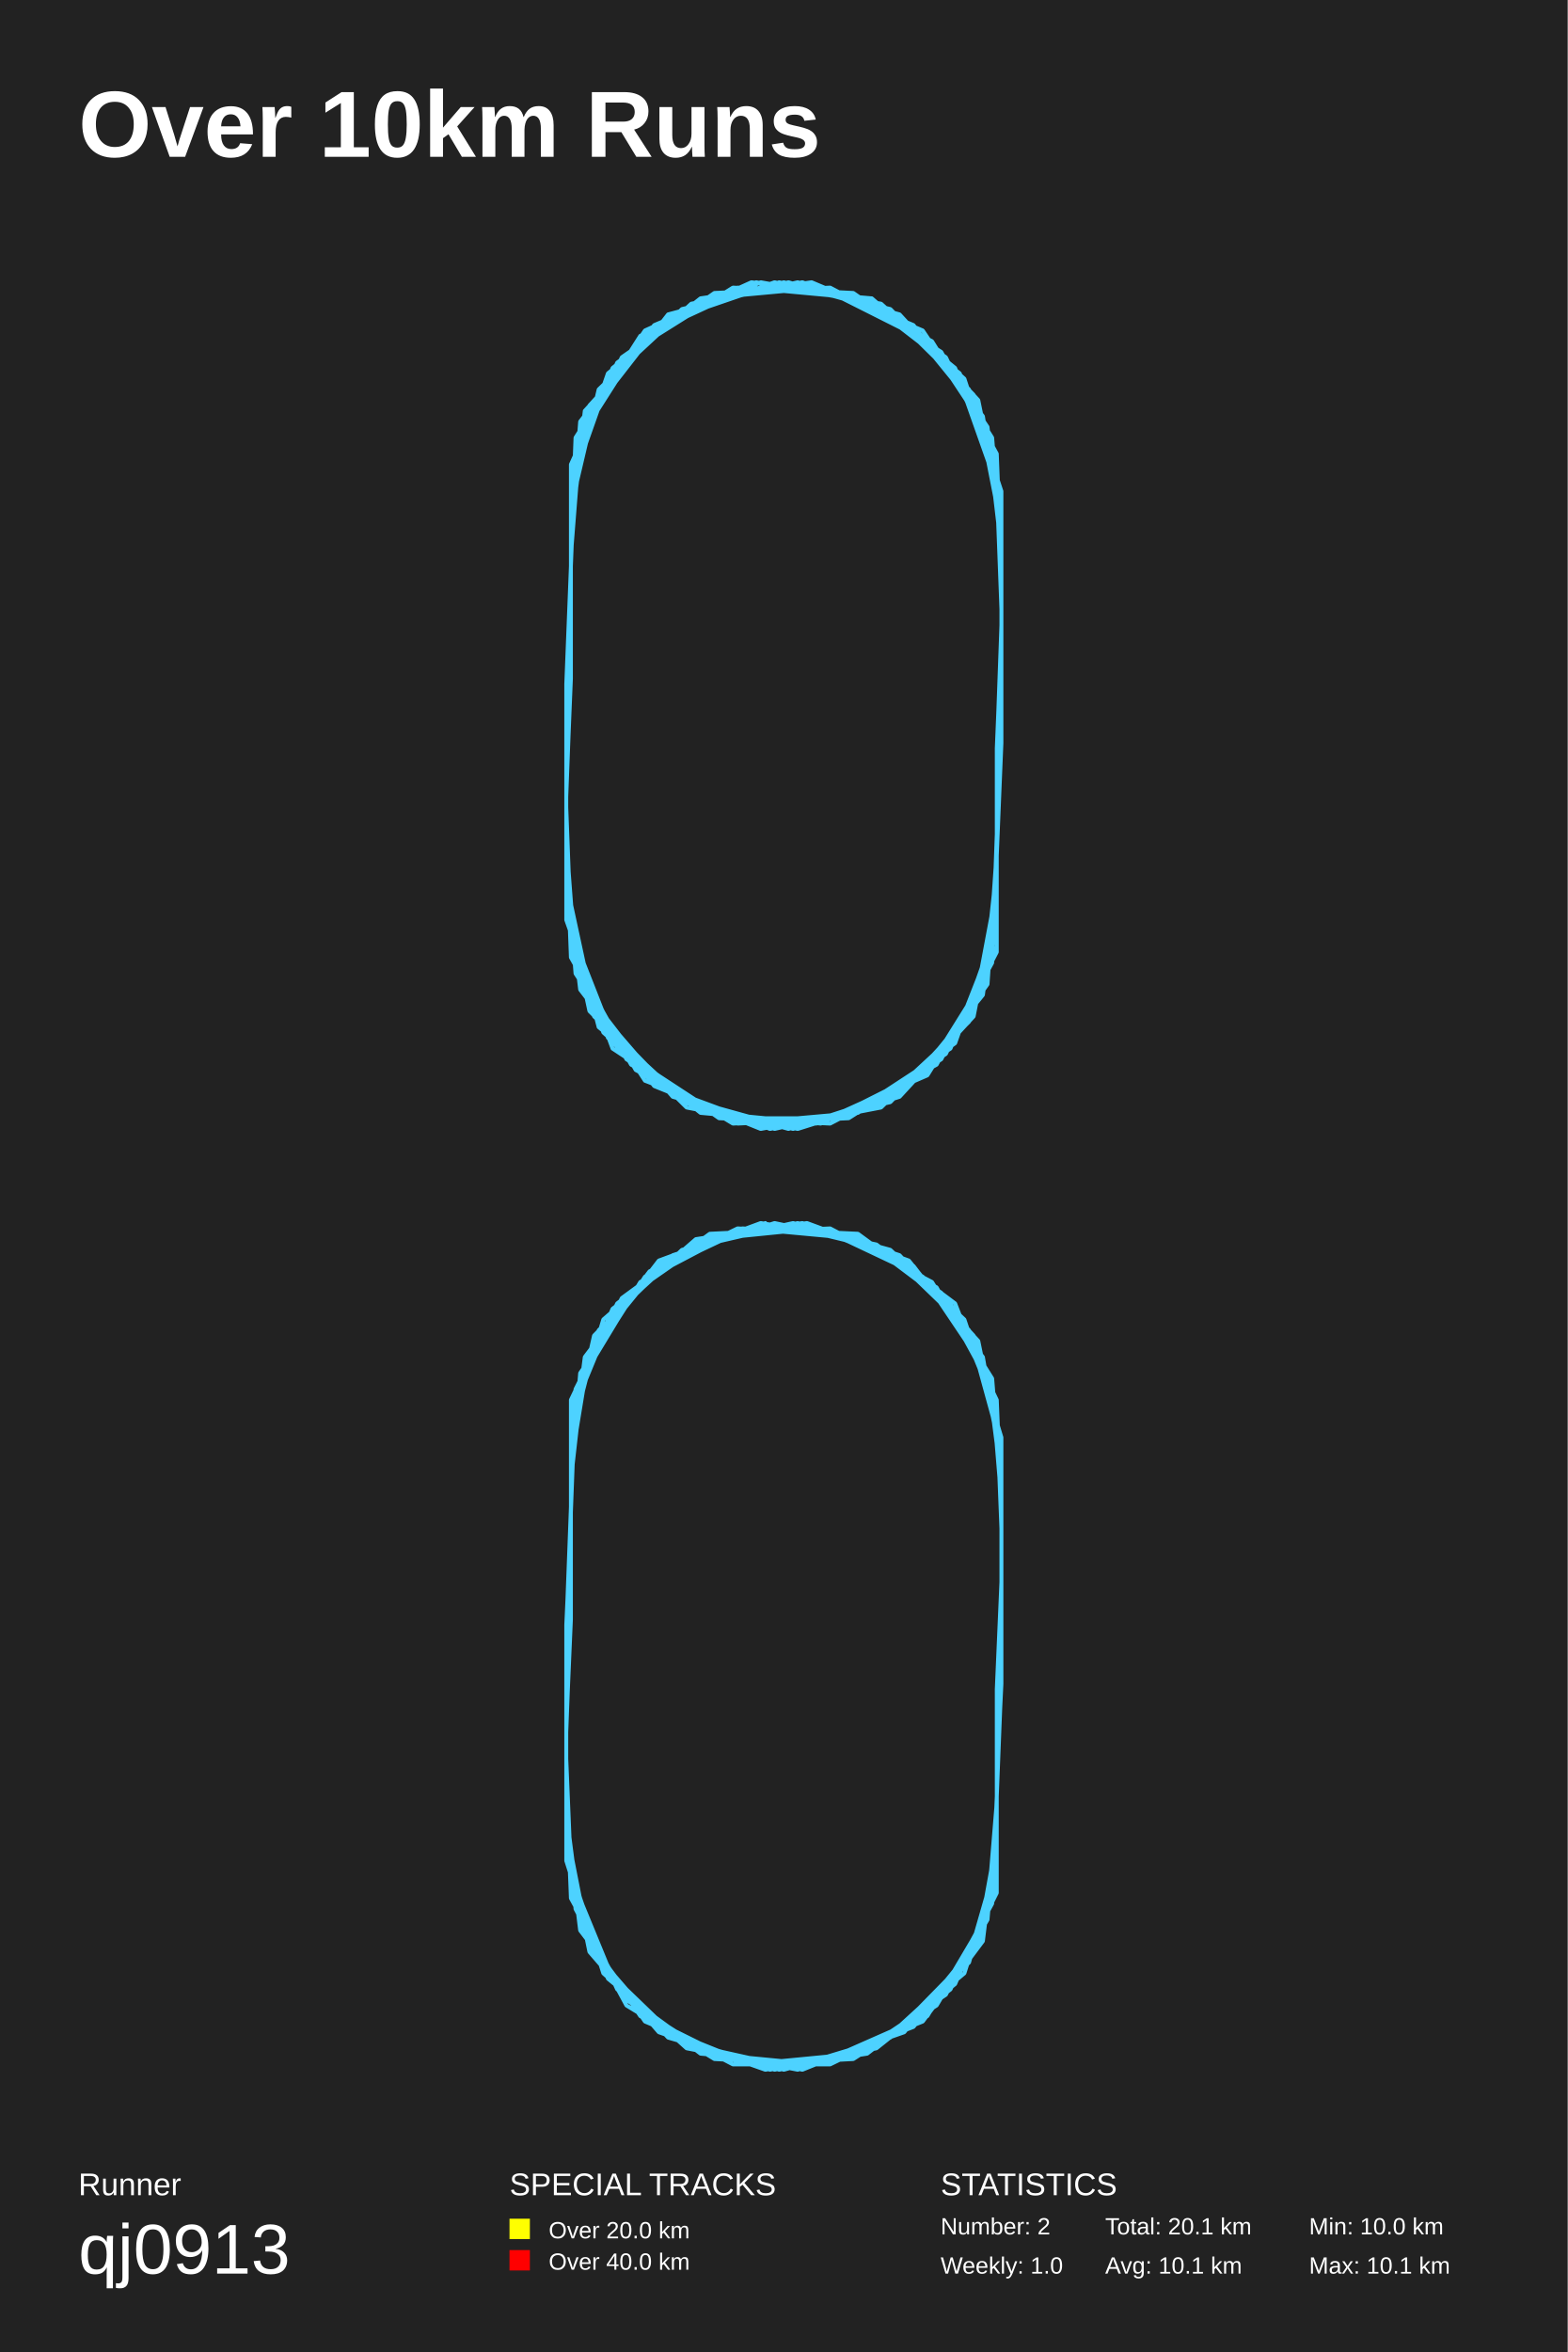
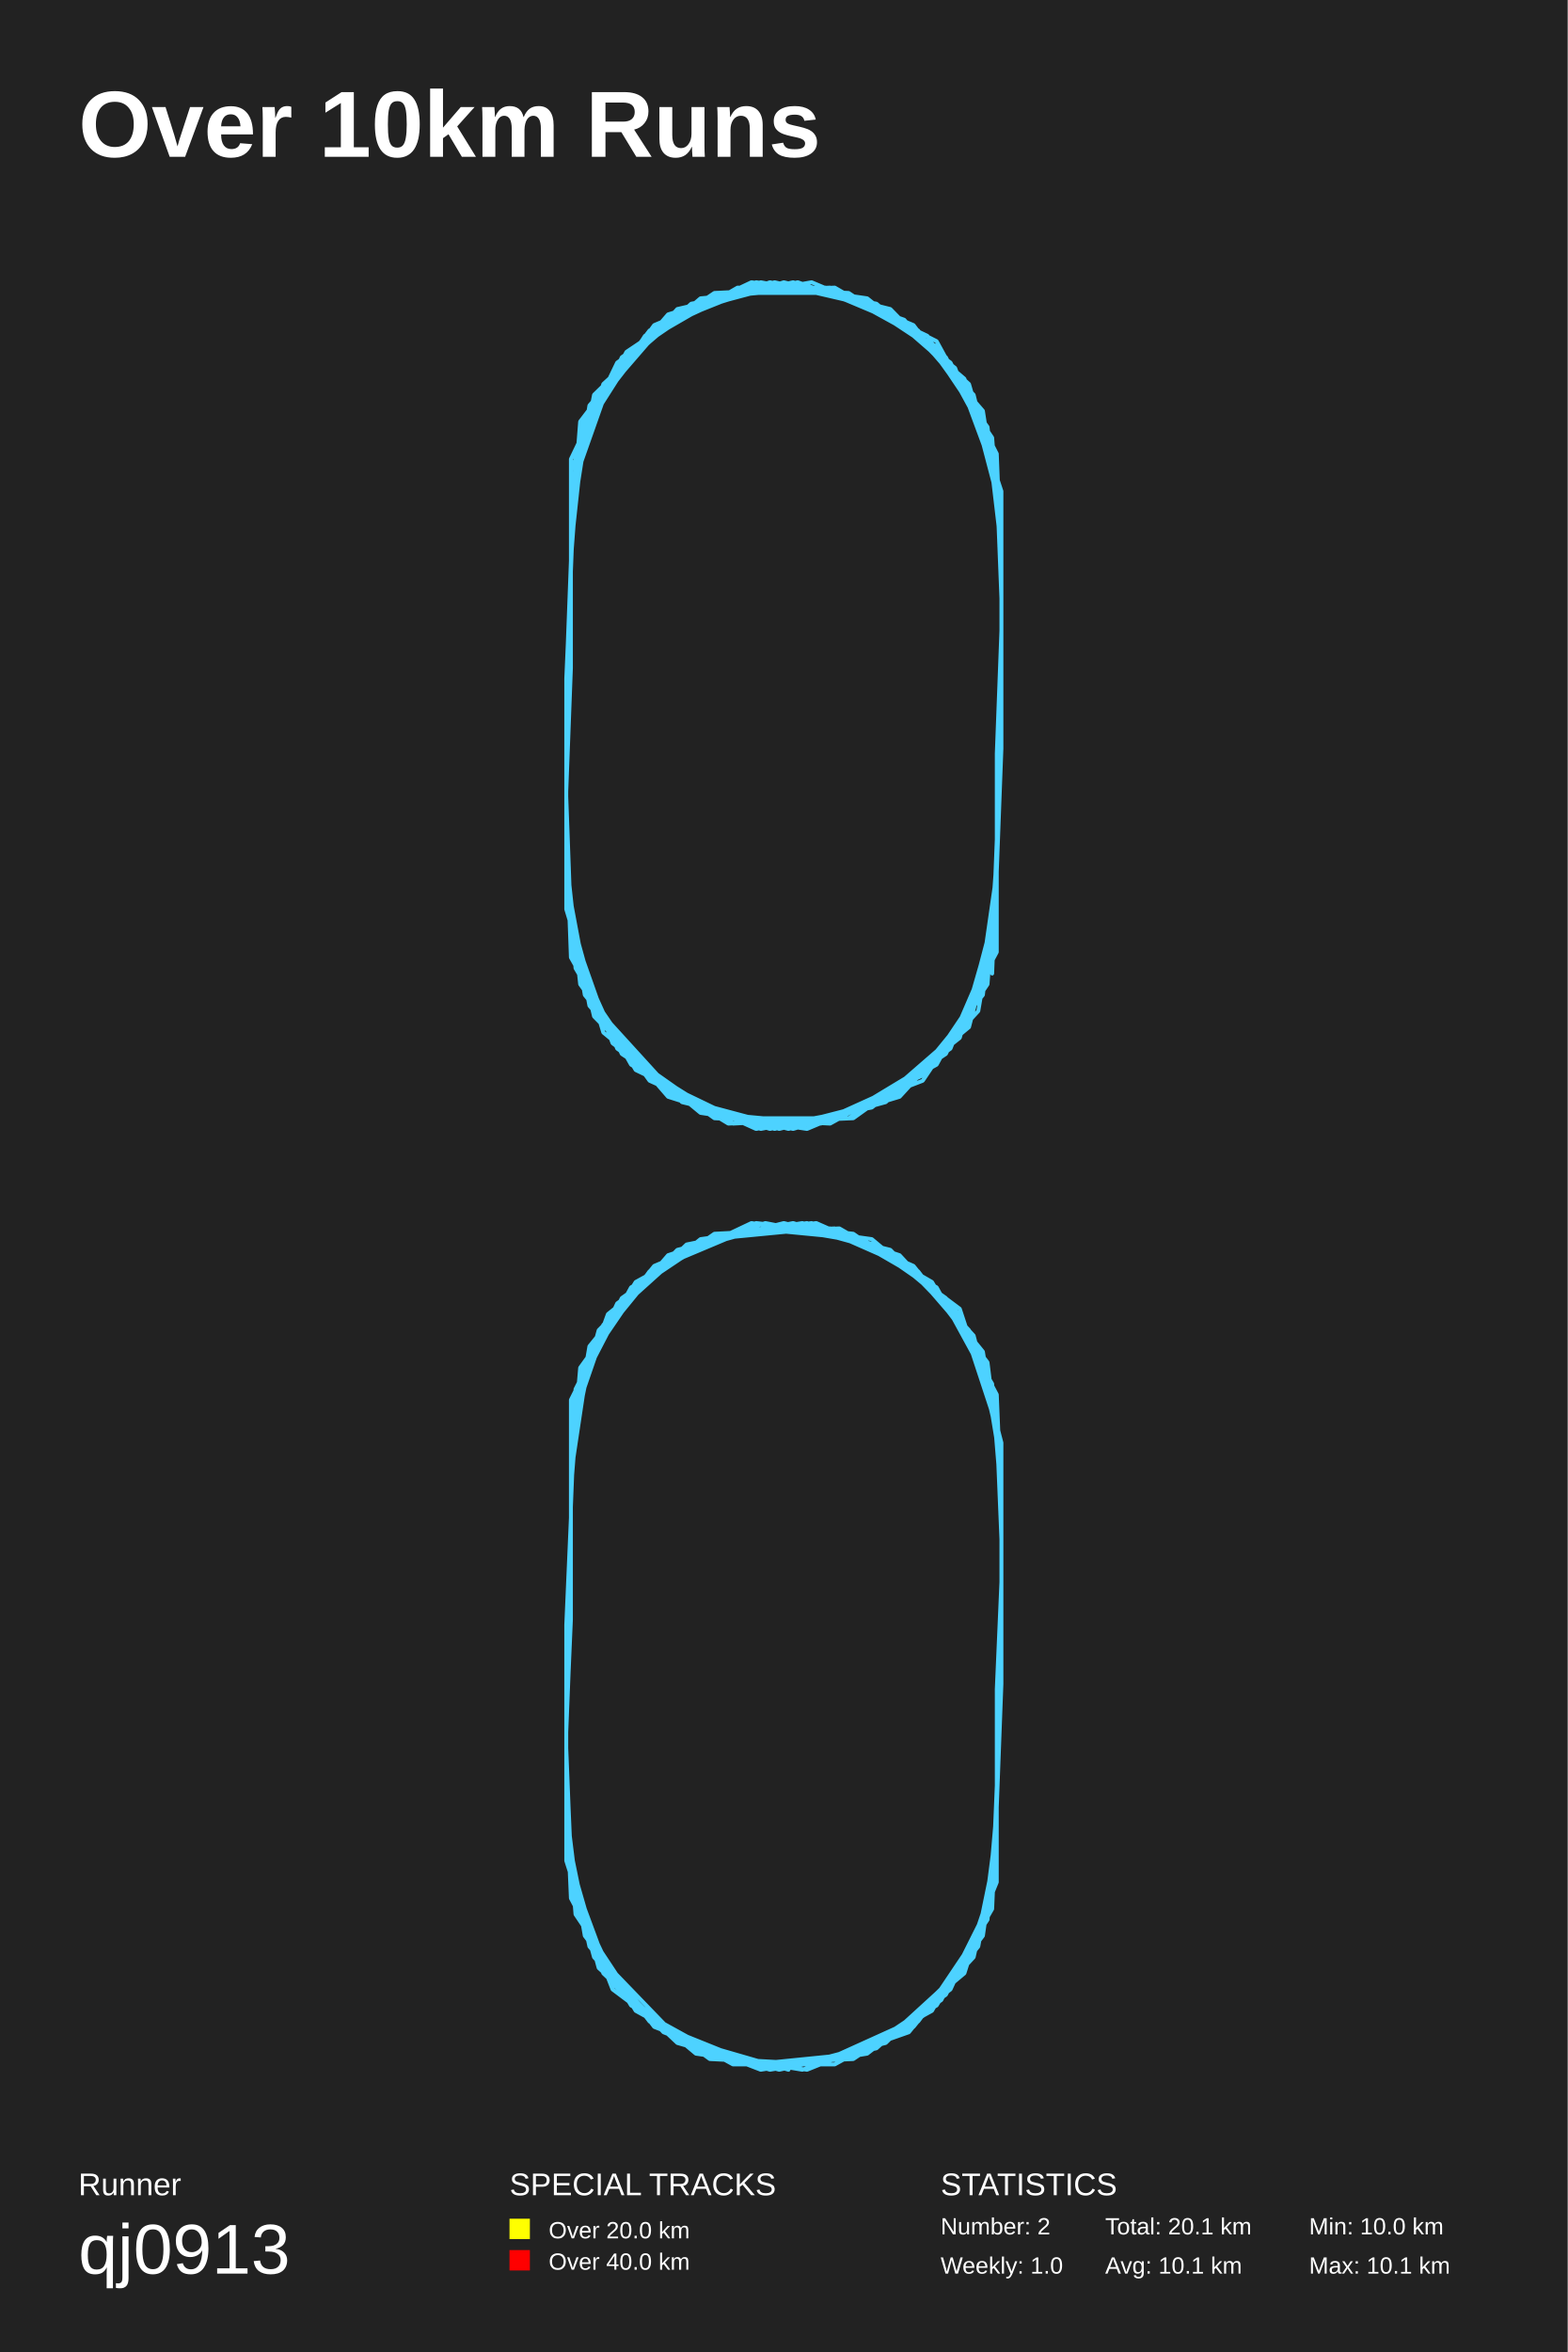
<svg xmlns="http://www.w3.org/2000/svg" baseProfile="full" height="300mm" version="1.1" viewBox="0,0,200,300" width="200mm">
  <defs />
  <rect fill="#222222" height="300" width="200" x="0" y="0" />
  <text fill="#FFFFFF" style="font-size:12px; font-family:Arial; font-weight:bold;" x="10" y="20">Over 10km Runs</text>
  <text fill="#FFFFFF" style="font-size:4px; font-family:Arial" x="10" y="280">Runner</text>
  <text fill="#FFFFFF" style="font-size:9px; font-family:Arial" x="10" y="290">qj0913</text>
  <text fill="#FFFFFF" style="font-size:4px; font-family:Arial" x="65" y="280">SPECIAL TRACKS</text>
  <rect fill="yellow" height="2.6" width="2.6" x="65" y="283" />
  <text fill="#FFFFFF" style="font-size:3px; font-family:Arial" x="70" y="285.5">Over 20.0 km</text>
  <rect fill="red" height="2.6" width="2.6" x="65" y="287" />
  <text fill="#FFFFFF" style="font-size:3px; font-family:Arial" x="70" y="289.5">Over 40.0 km</text>
  <text fill="#FFFFFF" style="font-size:4px; font-family:Arial" x="120" y="280">STATISTICS</text>
  <text fill="#FFFFFF" style="font-size:3px; font-family:Arial" x="120" y="285">Number: 2</text>
  <text fill="#FFFFFF" style="font-size:3px; font-family:Arial" x="120" y="290">Weekly: 1.0</text>
  <text fill="#FFFFFF" style="font-size:3px; font-family:Arial" x="141" y="285">Total: 20.1 km</text>
  <text fill="#FFFFFF" style="font-size:3px; font-family:Arial" x="141" y="290">Avg: 10.1 km</text>
  <text fill="#FFFFFF" style="font-size:3px; font-family:Arial" x="167" y="285">Min: 10.0 km</text>
  <text fill="#FFFFFF" style="font-size:3px; font-family:Arial" x="167" y="290">Max: 10.1 km</text>
-   <polyline fill="none" opacity="1" points="119.489,135.798 126.576,122.81 127.166,107.089 127.757,93.418 127.757,79.747 127.757,64.025 124.213,50.355 114.174,40.101 100.591,36.0 85.236,40.101 74.605,53.772 72.834,67.443 72.834,83.165 72.243,98.203 72.243,113.241 75.196,127.595 85.826,139.899 100.591,144.0 115.355,139.215 125.395,126.912 127.166,113.924 127.166,98.886 127.757,85.899 127.757,71.544 126.576,56.506 120.079,44.886 108.268,37.367 94.094,36.684 81.692,42.835 74.015,55.139 72.834,69.494 72.834,82.481 72.243,96.152 72.243,109.139 73.424,124.177 82.283,137.848 96.457,143.316 109.449,141.949 120.67,134.43 127.166,120.76 127.166,105.722 127.757,91.367 127.757,77.013 127.166,61.975 121.851,46.937 110.63,38.051 95.866,36.0 82.283,42.835 73.424,55.823 72.834,70.861 72.834,85.215 72.243,100.253 72.243,115.291 76.377,131.013 88.779,141.266 101.772,144.0 114.764,139.899 124.213,129.646 127.166,114.608 127.166,99.57 127.757,85.215 127.757,70.177 125.985,55.139 118.308,43.519 104.725,36.684 89.96,38.051 78.739,46.253 72.834,59.241 72.834,74.962 72.243,90 72.243,105.722 72.834,120.76 79.33,134.43 92.323,142.633 105.906,143.316 117.717,137.165 125.985,124.861 127.166,109.823 127.166,95.469 127.757,81.114 127.757,66.076 124.804,51.722 115.355,40.785 101.772,36.0 87.007,39.418 76.377,49.671 72.834,64.709 72.834,79.063 72.243,95.469 72.243,111.19 74.015,126.228 83.464,138.532 97.047,144.0 111.811,141.266 123.623,130.329 127.166,115.975 127.166,99.57 127.757,85.215 127.757,70.177 125.985,54.456 117.717,42.152 104.725,36.684 89.37,38.051 78.149,46.937 72.834,60.608 72.834,74.962 72.243,90.684 72.243,106.405 72.834,122.127 80.511,135.798 94.094,143.316 108.268,142.633 120.079,135.114 127.166,121.443 127.166,105.722 127.757,91.367 127.757,75.646 127.166,61.291 122.442,47.62 110.04,38.051 95.275,36.684 82.283,42.152 74.015,54.456 72.834,68.81 72.834,83.848 72.243,99.57 72.243,115.291 75.196,128.962 87.598,141.266 101.772,144.0 115.945,138.532 125.395,126.912 127.166,110.507 127.166,96.152 127.757,81.114 127.757,65.393 124.804,51.038 114.764,40.101 100,36.0 85.826,40.101 75.196,51.722 72.834,66.076 72.834,81.798 72.243,96.152 72.243,111.874 74.015,125.544 84.055,138.532 98.228,144.0 112.402,141.266 123.623,130.329 127.166,115.291 127.166,101.62 127.757,85.899 127.757,70.177 126.576,55.823 118.898,43.519 105.906,36.684 91.141,37.367 79.33,45.57 72.834,59.241 72.834,74.279 72.243,88.633 72.243,104.355 72.834,119.393 78.149,133.063 91.732,142.633 105.906,143.316 119.489,135.798 126.576,122.81 127.166,106.405 127.757,90.684 127.757,75.646 127.166,61.291 121.851,46.937 110.63,38.051 95.866,36.0 82.283,42.152 74.015,55.139 72.834,70.177 72.834,86.582 72.243,100.937 72.243,116.658 76.968,131.696 87.007,140.582 101.772,144.0 115.355,139.215 124.804,127.595 127.166,113.241 127.166,98.203 127.757,83.848 127.757,67.443 125.395,53.089 116.536,41.468 103.543,36.0 89.37,38.051 77.558,47.62 72.834,61.291 72.834,75.646 72.243,90.684 72.243,106.405 72.834,120.76 79.921,135.114 93.504,143.316 107.087,142.633 120.079,135.114 127.166,120.76 127.166,105.722 127.757,90.684 127.757,74.279 127.166,59.241 120.67,45.57 108.859,37.367 95.275,36.684 81.692,42.835 73.424,57.19 72.834,72.228 72.243,87.266 72.243,102.988 72.243,117.342 77.558,132.38 89.96,141.949 104.134,143.316 117.717,137.165 125.985,125.544 127.166,108.456 127.757,92.734 127.757,77.696 127.757,62.658 121.851,46.937 111.811,38.734 96.457,36.0 83.464,41.468 74.015,53.772 72.834,68.81 72.834,84.532 72.243,98.886 72.243,114.608 75.787,129.646 87.598,140.582 101.772,144.0 114.764,139.899 124.213,128.962 127.166,113.241 127.166,97.519 127.757,83.165 127.757,67.443 124.804,52.405 115.355,40.785 102.362,36.0 88.189,38.734 76.377,49.671 72.834,64.709 72.834,79.747 72.243,96.152 72.243,111.874 74.605,126.912 84.055,138.532 98.819,144.0 113.583,140.582 124.213,129.646 127.166,113.924 127.166,97.519 127.757,81.798 127.757,65.393 124.213,50.355 113.583,39.418 98.819,36.0 83.464,41.468 74.015,54.456 72.834,68.127 72.834,83.848 72.243,99.57 72.243,114.608 75.787,129.646 87.598,140.582 101.181,144.0 114.764,139.215 124.213,128.962 127.166,113.241 127.166,97.519 127.757,81.798 127.757,66.76 124.804,51.038 112.993,39.418 99.409,36.0 85.236,40.785 74.605,52.405 72.834,67.443 72.834,81.798 72.243,96.836 72.243,112.557 75.787,128.962 86.417,139.899 101.181,144.0 115.355,139.215 125.395,126.912 127.166,112.557 127.166,96.152 127.757,79.747 127.757,62.658 123.032,48.304 111.221,38.051 95.275,36.684 81.692,42.835 73.424,55.823 72.834,72.228 72.243,87.266 72.243,102.988 72.834,118.709 78.739,133.747 92.323,142.633 107.677,142.633 121.261,133.747 127.166,118.709 127.166,102.304 127.757,86.582 127.757,70.177 126.576,55.823 118.898,43.519 105.906,36.684 91.141,37.367 78.149,46.937 72.834,61.975 72.834,77.013 72.243,92.051 72.243,107.089 73.424,122.81 81.102,136.481 94.094,143.316 109.449,141.949 121.851,133.063 127.166,118.025 127.166,102.988 127.757,87.95 127.757,72.912 127.166,57.874 120.079,44.886 108.268,37.367 93.504,36.684 79.33,45.57 72.834,59.241 72.834,74.279 72.243,88.633 72.243,104.355 72.834,119.393 78.149,133.747 90.551,141.949 104.725,143.316 118.308,136.481 125.985,124.177 127.166,109.139 127.757,93.418 127.757,77.696 127.166,61.975 123.032,48.304 112.402,38.734 97.047,36.0 82.283,42.835 74.015,55.823 72.834,70.861 72.834,85.899 72.243,101.62 72.243,116.658 77.558,132.38 89.37,141.949 104.134,143.316 118.308,137.165 125.985,124.861 127.166,109.139 127.757,94.785 127.757,79.063 127.757,64.025 123.623,49.671 113.583,39.418 99.409,36.0 83.464,41.468 74.015,54.456 72.834,70.177" stroke="#4DD2FF" stroke-dasharray="none" stroke-linecap="round" stroke-linejoin="round" stroke-width="0.5" />
-   <polyline fill="none" opacity="1" points="97.638,156.0 84.645,160.785 75.196,172.405 72.834,186.76 72.834,199.747 72.243,210.684 72.243,225.722 72.834,239.393 78.739,253.747 89.96,261.949 104.134,263.316 117.717,257.848 125.395,247.595 127.166,233.241 127.166,218.886 127.757,205.215 127.757,190.177 126.576,175.823 118.898,163.519 105.906,156.684 91.141,157.367 79.33,165.57 72.834,179.241 72.834,193.595 72.243,207.95 72.243,222.304 72.243,236.658 75.787,249.646 85.826,259.899 98.228,264.0 111.221,261.266 121.851,253.063 127.166,240.76 127.166,226.405 127.757,212.051 127.757,198.38 127.757,184.709 124.213,170.355 115.355,160.785 101.772,156.0 87.007,159.418 76.377,169.671 72.834,183.342 72.834,197.013 72.243,210.684 72.243,224.355 72.834,238.709 76.968,251.013 87.007,260.582 99.409,264.0 111.811,261.266 121.261,253.747 127.166,240.76 127.166,227.089 127.757,212.734 127.757,200.431 127.757,185.393 124.804,171.038 115.945,161.468 104.134,156.684 90.551,158.051 78.739,166.253 72.834,178.557 72.834,192.228 72.834,205.899 72.243,218.886 72.243,233.241 74.605,246.912 82.283,257.165 94.685,263.316 108.268,262.633 119.489,255.798 126.576,242.81 127.166,229.139 127.757,213.418 127.757,200.431 127.757,186.076 124.804,171.722 115.945,160.785 102.953,156.0 89.96,158.051 78.149,166.937 72.834,179.924 72.834,194.279 72.243,207.266 72.243,220.937 72.243,234.608 75.196,248.962 84.055,259.215 97.638,264.0 111.221,261.266 121.851,253.063 127.166,240.76 127.166,227.089 127.757,214.785 127.757,200.431 127.757,186.76 125.395,173.089 116.536,161.468 104.134,156.684 89.96,158.051 78.739,166.253 73.424,177.874 72.834,190.861 72.834,206.582 72.243,220.253 72.243,234.608 75.196,248.279 84.055,258.532 95.866,263.316 108.859,262.633 119.489,255.798 125.985,244.861 127.166,231.19 127.166,218.203 127.757,204.532 127.757,190.861 126.576,177.19 119.489,164.203 107.677,157.367 94.094,156.684 82.873,162.152 74.605,173.089 72.834,186.76 72.834,201.114 72.243,214.101 72.243,227.089 72.834,240.76 78.739,253.747 89.37,261.949 104.134,263.316 116.536,258.532 124.804,248.279 127.166,235.291 127.166,221.62 127.757,207.95 127.757,192.912 127.166,178.557 121.261,166.253 110.04,158.051 97.047,156.0 84.055,160.785 74.605,173.772 72.834,187.443 72.834,201.114 72.243,216.836 72.243,229.823 73.424,243.494 79.921,255.798 91.141,262.633 104.134,263.316 116.536,257.848 124.804,247.595 127.166,234.608 127.166,221.62 127.757,208.633 127.757,194.279 127.166,180.608 123.032,168.304 113.583,159.418 101.181,156.0 88.779,158.734 78.149,166.937 72.834,179.241 72.834,191.544 72.834,205.215 72.243,218.203 72.243,231.874 74.015,245.544 81.692,257.165 93.504,263.316 105.906,263.316 117.127,257.848 125.395,246.228 127.166,233.924 127.166,220.253 127.757,207.266 127.757,192.912 127.166,179.924 121.851,166.253 111.811,158.734 98.819,156.0 85.826,160.101 75.787,170.355 72.834,183.342 72.834,197.013 72.243,210.684 72.243,224.355 72.243,237.342 76.377,250.329 85.826,259.899 98.819,264.0 111.811,261.266 121.851,253.063 127.166,240.76 127.166,226.405 127.757,213.418 127.757,199.063 127.757,185.393 124.804,171.722 114.764,160.101 102.362,156.0 88.779,158.051 77.558,168.304 72.834,180.608 72.834,194.962 72.243,209.317 72.243,224.355 72.834,238.709 77.558,252.38 87.598,260.582 100,264.0 112.402,260.582 123.032,251.696 127.166,238.709 127.166,225.722 127.757,212.051 127.757,199.063 127.757,184.709 124.804,171.722 115.945,161.468 104.725,156.684 91.141,157.367 79.33,165.57 73.424,177.19 72.834,188.81 72.834,203.165 72.243,216.836 72.243,231.19 74.015,244.861 79.921,255.798 92.323,262.633 105.315,263.316 117.127,257.848 125.395,246.228 127.166,233.241 127.166,218.886 127.757,204.532 127.757,191.544 126.576,177.19 120.079,164.886 108.859,157.367 94.685,156.684 82.873,162.152 74.015,175.139 72.834,188.81 72.834,202.481 72.243,216.836 72.243,231.874 74.015,246.228 82.873,257.848 95.275,263.316 107.677,262.633 119.489,255.798 126.576,242.81 127.166,229.139 127.757,214.101 127.757,201.114 127.757,185.393 124.804,171.038 115.355,160.785 102.362,156.0 89.37,158.051 78.739,166.253 72.834,180.608 72.834,194.279 72.243,207.95 72.243,220.937 72.243,235.975 75.787,249.646 85.236,259.899 99.409,264.0 112.402,260.582 123.623,250.329 127.166,238.025 127.166,222.988 127.757,209.317 127.757,194.962 127.166,179.924 121.851,166.937 110.04,158.051 95.275,156.684 82.283,162.835 74.015,175.823 72.834,188.81 72.834,202.481 72.243,216.152 72.243,231.19 74.015,245.544 82.283,257.848 95.275,263.316 109.449,261.949 120.67,254.43 127.166,241.443 127.166,227.772 127.757,213.418 127.757,199.063 127.757,184.709 123.623,169.671 114.764,160.101 101.181,156.0 87.007,159.418 76.377,169.671 72.834,183.342 72.834,197.013 72.243,212.734 72.243,227.089 72.834,242.127 79.921,255.114 91.732,262.633 104.725,263.316 118.308,257.165 125.985,244.177 127.166,229.823 127.166,215.469 127.757,201.798 127.757,186.76 125.395,173.089 115.945,160.785 102.953,156.0 88.779,158.051 76.968,168.304 72.834,181.975 72.834,195.646 72.243,210 72.243,224.355 72.834,238.709 76.968,251.696 87.598,261.266 101.772,264.0 115.355,259.215 124.804,247.595 127.166,234.608 127.166,219.57 127.757,203.848 127.757,188.81 125.985,175.139 117.717,162.835 104.725,156.684 90.551,157.367 79.33,165.57 72.834,179.241 72.834,192.228 72.243,207.95 72.243,221.62 72.243,235.291 75.787,249.646 85.826,259.899 100,264.0 113.583,259.899 123.623,249.646 127.166,237.342 127.166,222.304 127.757,207.95 127.757,192.912 127.166,178.557 120.67,165.57 109.449,157.367 94.685,156.684 81.692,163.519 73.424,177.19 72.834,192.912 72.834,205.899 72.243,220.253 72.243,233.241 75.196,248.279 84.055,258.532 97.638,264.0 110.63,261.949 121.261,253.747 127.166,240.76 127.166,227.089 127.757,211.367 127.757,197.013 127.757,183.342 123.623,169.671 112.993,159.418 98.819,156.0 84.055,160.785 74.605,173.089 72.834,188.81 72.834,205.215 72.243,220.937 72.243,235.975 76.377,250.329 87.007,260.582 102.362,264.0 115.945,258.532" stroke="#4DD2FF" stroke-dasharray="none" stroke-linecap="round" stroke-linejoin="round" stroke-width="0.5" />
+   <polyline fill="none" opacity="1" points="126.576,124.177 127.166,109.139 127.757,95.469 127.757,81.114 127.757,64.709 124.213,50.355 114.174,40.101 101.181,36.0 86.417,39.418 75.196,52.405 72.834,67.443 72.834,82.481 72.243,97.519 72.243,112.557 74.605,126.912 85.236,139.899 98.819,144.0 114.764,139.899 124.804,128.962 127.166,115.291 127.166,100.253 127.757,87.266 127.757,72.912 127.166,57.874 121.261,46.253 110.04,38.051 95.866,36.0 82.873,42.152 74.015,53.772 72.834,68.81 72.834,81.114 72.243,95.469 72.243,109.139 73.424,123.494 81.102,136.481 95.275,143.316 108.268,142.633 120.67,134.43 126.576,122.127 127.166,107.089 127.757,92.051 127.757,77.696 127.757,63.342 123.623,48.987 111.811,38.734 96.457,36.0 82.873,42.152 74.015,55.139 72.834,69.494 72.834,84.532 72.243,99.57 72.243,114.608 75.787,129.646 87.598,140.582 100.591,144.0 112.993,140.582 123.032,131.013 127.166,115.291 127.166,100.937 127.757,86.582 127.757,71.544 126.576,56.506 119.489,43.519 105.906,36.684 91.141,37.367 79.921,44.886 72.834,58.557 72.834,74.279 72.243,89.317 72.243,105.038 72.834,119.393 78.739,133.747 91.141,142.633 104.134,143.316 115.945,138.532 125.395,126.912 127.166,111.19 127.166,96.152 127.757,82.481 127.757,67.443 125.395,53.089 116.536,41.468 103.543,36.0 88.189,38.734 76.968,48.987 72.834,63.342 72.834,78.38 72.243,94.101 72.243,109.823 74.015,124.861 82.873,137.848 96.457,144.0 111.221,141.266 123.623,131.013 127.166,117.342 127.166,102.304 127.757,86.582 127.757,70.861 126.576,55.823 118.308,43.519 105.906,36.684 91.141,37.367 78.739,46.253 72.834,58.557 72.834,74.279 72.243,89.317 72.243,105.038 72.834,120.76 79.33,134.43 93.504,143.316 107.087,142.633 119.489,135.798 126.576,122.81 127.166,107.089 127.757,92.051 127.757,77.013 127.757,62.658 123.032,48.304 111.811,38.734 97.047,36.0 83.464,41.468 74.605,53.772 72.834,68.127 72.834,82.481 72.243,98.886 72.243,114.608 75.196,127.595 87.007,140.582 101.181,144.0 115.355,139.215 124.804,127.595 127.166,111.19 127.166,96.836 127.757,81.798 127.757,66.076 124.804,51.722 115.355,40.785 101.181,36.0 86.417,39.418 75.787,51.038 72.834,64.709 72.834,80.431 72.243,94.785 72.243,110.507 74.015,124.861 82.873,137.848 97.047,144.0 111.221,141.266 123.032,131.013 127.166,115.975 127.166,102.304 127.757,87.266 127.757,71.544 126.576,57.19 119.489,44.203 107.087,37.367 92.323,37.367 79.921,44.886 73.424,57.874 72.834,72.912 72.243,86.582 72.243,101.62 72.834,118.025 76.968,131.696 89.96,141.949 104.725,143.316 117.717,137.165 125.985,125.544 127.166,109.139 127.757,94.101 127.757,79.063 127.757,64.025 123.623,48.987 112.993,39.418 98.228,36.0 84.645,40.785 74.605,53.089 72.834,68.127 72.834,83.848 72.243,98.886 72.243,114.608 75.787,129.646 85.826,139.899 99.409,144.0 112.993,140.582 123.623,130.329 127.166,115.975 127.166,100.937 127.757,86.582 127.757,70.177 125.985,55.139 118.308,42.835 105.315,36.684 91.141,37.367 79.33,45.57 72.834,59.924 72.834,75.646 72.243,90 72.243,105.038 72.834,120.076 79.33,134.43 91.732,142.633 105.906,143.316 119.489,135.798 127.166,121.443 127.166,105.722 127.757,91.367 127.757,76.329 127.166,61.291 121.851,46.937 110.63,38.051 96.457,36.0 83.464,41.468 74.015,54.456 72.834,69.494 72.834,85.215 72.243,100.937 72.243,114.608 76.968,131.696 89.37,141.949 102.953,144.0 115.945,138.532 124.804,127.595 127.166,111.19 127.757,95.469 127.757,80.431 127.757,65.393 123.623,49.671 113.583,39.418 98.819,36.0 85.236,40.101 75.196,51.722 72.834,67.443 72.834,82.481 72.243,96.152 72.243,111.874 75.196,127.595 86.417,139.899 99.409,144.0 112.993,140.582 123.032,131.013 127.166,115.975 127.166,99.57 127.757,84.532 127.757,69.494 125.985,54.456 117.127,42.152 104.134,36.684 89.37,38.051 78.149,47.62 72.834,62.658 72.834,77.013 72.243,93.418 72.243,109.139 74.015,125.544 82.873,137.848 96.457,144.0 111.221,141.266 122.442,132.38 127.166,115.975 127.166,100.937 127.757,84.532 127.757,68.127 125.395,52.405 115.355,40.785 101.181,36.0 85.826,40.101 75.196,51.722 72.834,66.76 72.834,81.114 72.243,96.836 72.243,112.557 75.196,128.279 85.236,139.899 98.228,144.0 112.993,140.582 123.623,130.329 127.166,114.608 127.166,98.203 127.757,83.165 127.757,67.443 125.395,52.405 115.355,40.785 101.772,36.0 87.007,39.418 75.787,50.355 72.834,65.393 72.834,80.431 72.243,96.836 72.243,111.874 75.196,128.279 85.826,139.899 101.181,144.0 114.764,139.899 124.804,127.595 127.166,111.874 127.166,96.152 127.757,80.431 127.757,64.025 123.032,48.304 111.811,38.734 97.047,36.0 82.283,42.835 74.015,55.823 72.834,71.544 72.243,87.266 72.243,102.304 72.834,118.025 78.149,133.063 91.732,142.633 107.087,142.633 120.67,134.43 127.166,119.393 127.166,103.671 127.757,86.582 127.757,70.861 126.576,56.506 119.489,44.203 106.496,36.684 91.732,37.367 78.739,46.253 72.834,59.924 72.834,75.646 72.243,90.684 72.243,105.722 72.834,122.127 80.511,135.798 92.913,143.316 108.859,142.633 121.261,133.747 127.166,118.709 127.166,103.671 127.757,89.317 127.757,72.912 127.166,58.557 120.67,45.57 108.268,37.367 94.094,36.684 79.921,44.886 72.834,58.557 72.834,73.595 72.243,87.95 72.243,103.671 72.834,118.709 78.149,133.063 89.96,141.949 104.134,143.316 117.717,137.165 125.985,124.861 127.166,109.823 127.757,94.785 127.757,79.063 127.757,63.342 123.623,48.987 112.993,39.418 98.228,36.0 82.873,42.152 74.015,54.456 72.834,69.494 72.834,85.215 72.243,100.253 72.243,115.975 76.968,131.696 89.37,141.949 103.543,143.316 117.717,137.848 125.985,125.544 127.166,109.823 127.757,94.785 127.757,80.431 127.757,65.393 123.623,49.671 113.583,39.418 100,36.0 84.645,40.785 74.605,53.772 72.834,70.177" stroke="#4DD2FF" stroke-dasharray="none" stroke-linecap="round" stroke-linejoin="round" stroke-width="0.5" />
+   <polyline fill="none" opacity="1" points="85.236,160.101 75.787,171.038 72.834,185.393 72.834,199.747 72.243,209.317 72.243,223.671 72.834,238.709 78.149,253.063 88.779,261.949 102.953,264.0 116.536,258.532 124.804,248.279 127.166,234.608 127.166,220.253 127.757,205.899 127.757,191.544 126.576,177.19 119.489,164.203 106.496,156.684 92.323,157.367 80.511,164.203 73.424,177.19 72.834,192.228 72.834,205.899 72.243,220.937 72.243,233.924 75.196,248.279 84.645,259.215 97.047,264.0 110.04,261.949 120.67,254.43 126.576,242.81 127.166,227.772 127.757,213.418 127.757,199.747 127.757,186.076 124.804,171.722 115.945,161.468 102.953,156.0 88.189,158.734 77.558,168.304 72.834,181.975 72.834,195.646 72.243,209.317 72.243,222.988 72.243,237.342 76.377,250.329 86.417,260.582 98.228,264.0 110.63,261.949 121.261,253.747 126.576,242.127 127.166,228.456 127.757,214.101 127.757,201.798 127.757,186.76 125.395,172.405 116.536,161.468 104.725,156.684 90.551,158.051 79.33,165.57 73.424,177.874 72.834,190.861 72.834,204.532 72.243,217.519 72.243,231.19 74.015,244.861 81.102,256.481 93.504,263.316 106.496,263.316 118.898,256.481 125.985,244.177 127.166,230.507 127.757,214.785 127.757,201.114 127.757,186.76 125.395,173.089 117.127,162.152 104.725,156.684 91.141,157.367 79.33,165.57 72.834,178.557 72.834,192.228 72.834,205.899 72.243,218.886 72.243,233.241 75.196,247.595 83.464,258.532 95.866,263.316 109.449,261.949 120.079,255.114 126.576,242.81 127.166,229.823 127.166,216.152 127.757,201.798 127.757,188.127 125.985,173.772 117.127,162.152 105.315,156.684 91.141,157.367 79.33,165.57 73.424,177.19 72.834,190.861 72.834,205.899 72.243,218.886 72.243,233.241 74.605,246.912 82.873,257.848 94.685,263.316 106.496,263.316 119.489,255.798 125.395,246.228 127.166,232.557 127.166,218.886 127.757,205.215 127.757,192.228 127.166,177.874 120.67,165.57 108.859,157.367 96.457,156.0 83.464,161.468 75.196,171.722 72.834,185.393 72.834,199.063 72.243,212.734 72.243,225.722 72.834,240.076 78.149,253.747 88.189,261.266 102.362,264.0 115.355,259.215 124.213,249.646 127.166,236.658 127.166,222.988 127.757,209.317 127.757,194.279 127.166,179.924 121.851,166.937 111.811,158.734 97.638,156.0 85.236,160.101 75.196,172.405 72.834,186.76 72.834,200.431 72.243,215.469 72.243,228.456 72.834,242.127 79.33,254.43 89.96,261.949 102.362,264.0 115.945,259.215 124.804,248.279 127.166,235.291 127.166,222.988 127.757,209.317 127.757,195.646 127.166,181.975 123.623,169.671 114.764,160.101 102.362,156.0 89.96,158.051 78.739,166.253 73.424,177.874 72.834,190.861 72.834,203.848 72.243,217.519 72.243,231.19 74.015,244.861 80.511,255.798 92.323,262.633 104.725,263.316 116.536,258.532 125.395,246.912 127.166,234.608 127.166,220.937 127.757,207.95 127.757,194.279 127.166,181.291 122.442,166.937 112.402,159.418 100,156.0 86.417,159.418 76.377,169.671 72.834,182.658 72.834,195.646 72.243,209.317 72.243,223.671 72.243,236.658 75.787,249.646 84.645,259.215 97.047,264.0 109.449,261.949 120.079,255.114 126.576,242.81 127.166,228.456 127.166,215.469 127.757,201.798 127.757,187.443 125.395,173.089 116.536,161.468 103.543,156.0 89.96,158.051 78.739,166.253 72.834,179.924 72.834,194.279 72.243,208.633 72.243,223.671 72.834,237.342 76.968,251.696 86.417,260.582 99.409,264.0 111.811,261.266 122.442,251.696 127.166,240.076 127.166,226.405 127.757,213.418 127.757,199.747 127.757,186.076 125.395,173.089 117.717,162.835 105.906,156.684 92.323,157.367 81.102,163.519 74.015,175.139 72.834,187.443 72.834,201.798 72.243,215.469 72.243,229.823 73.424,242.81 79.33,254.43 91.141,262.633 104.134,263.316 117.127,257.848 125.395,246.912 127.166,234.608 127.166,220.253 127.757,205.899 127.757,192.228 127.166,177.874 120.67,165.57 110.04,158.051 95.866,156.684 82.873,162.152 74.015,174.456 72.834,188.127 72.834,201.798 72.243,216.152 72.243,230.507 74.015,244.861 81.692,256.481 94.094,263.316 107.677,262.633 119.489,255.798 126.576,243.494 127.166,229.823 127.166,215.469 127.757,201.798 127.757,186.76 125.395,172.405 116.536,161.468 102.953,156.0 89.96,158.051 79.33,165.57 72.834,179.241 72.834,193.595 72.243,207.266 72.243,220.253 72.243,234.608 75.196,248.279 84.055,258.532 98.228,264.0 111.811,261.266 123.032,251.013 127.166,238.709 127.166,224.355 127.757,210.684 127.757,196.329 127.166,181.975 122.442,167.62 111.811,158.734 95.866,156.0 82.873,162.152 74.015,174.456 72.834,188.127 72.834,201.798 72.243,215.469 72.243,229.823 73.424,244.177 81.692,256.481 94.094,263.316 108.859,262.633 120.079,255.114 126.576,242.127 127.166,227.772 127.757,214.101 127.757,199.063 127.757,185.393 124.213,170.355 114.764,160.101 101.181,156.0 87.598,158.734 76.968,168.987 72.834,182.658 72.834,196.329 72.243,212.051 72.243,226.405 72.834,240.76 79.33,254.43 90.551,262.633 104.134,263.316 117.717,257.165 125.985,244.861 127.166,230.507 127.166,216.152 127.757,203.165 127.757,188.127 125.985,173.772 116.536,161.468 104.134,156.0 89.37,158.051 77.558,167.62 72.834,180.608 72.834,194.962 72.243,209.317 72.243,222.988 72.834,238.025 76.377,251.013 87.007,260.582 99.409,264.0 112.993,260.582 124.213,249.646 127.166,235.291 127.166,220.253 127.757,205.215 127.757,190.861 126.576,176.506 118.898,163.519 107.087,156.684 92.323,157.367 80.511,164.203 73.424,177.874 72.834,191.544 72.834,206.582 72.243,220.253 72.243,234.608 75.196,248.279 84.645,259.215 99.409,264.0 112.402,260.582 123.032,251.696 127.166,238.709 127.166,223.671 127.757,209.317 127.757,194.279 127.166,179.924 121.851,166.937 111.221,158.051 96.457,156.0 82.873,162.152 74.015,175.139 72.834,190.177 72.834,204.532 72.243,218.886 72.243,232.557 74.605,246.912 82.873,257.848 96.457,263.316 109.449,261.949 120.67,254.43 126.576,242.127 127.166,228.456 127.757,213.418 127.757,198.38 127.757,184.025 124.213,170.355 113.583,159.418 100,156.0 85.236,160.101 75.196,172.405 72.834,188.127 72.834,203.165 72.243,219.57 72.243,234.608 75.196,248.279 86.417,259.899 100.591,264.0" stroke="#4DD2FF" stroke-dasharray="none" stroke-linecap="round" stroke-linejoin="round" stroke-width="0.5" />
</svg>
